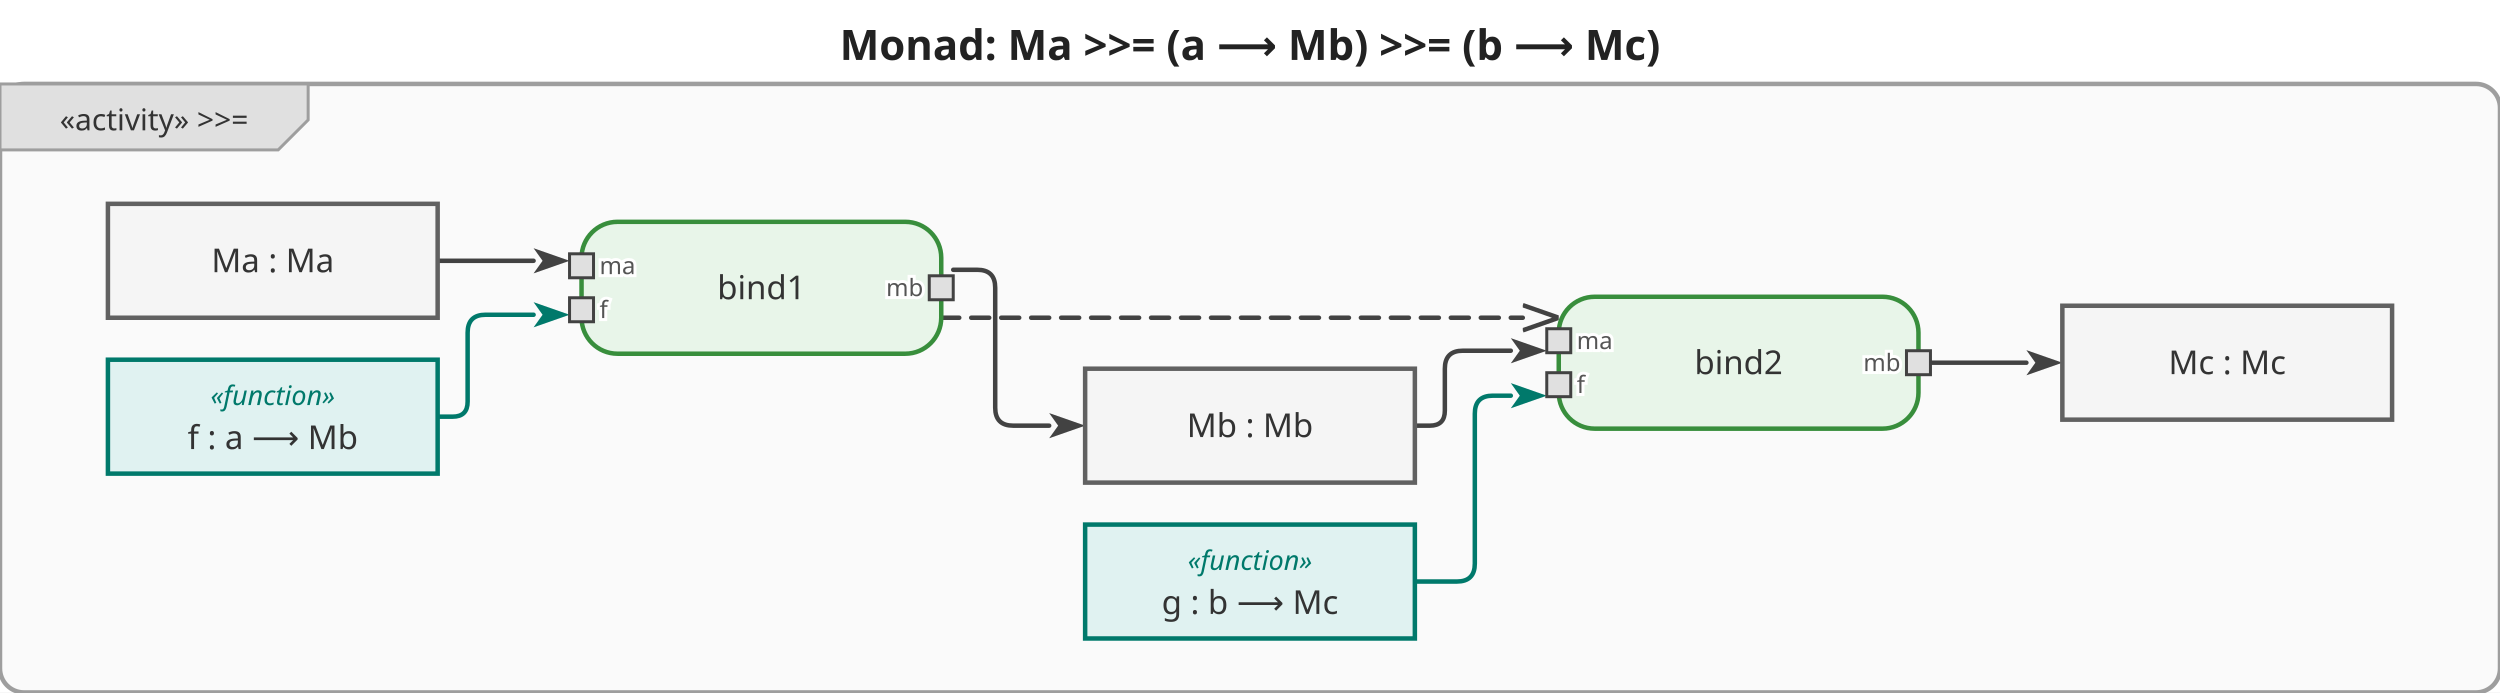
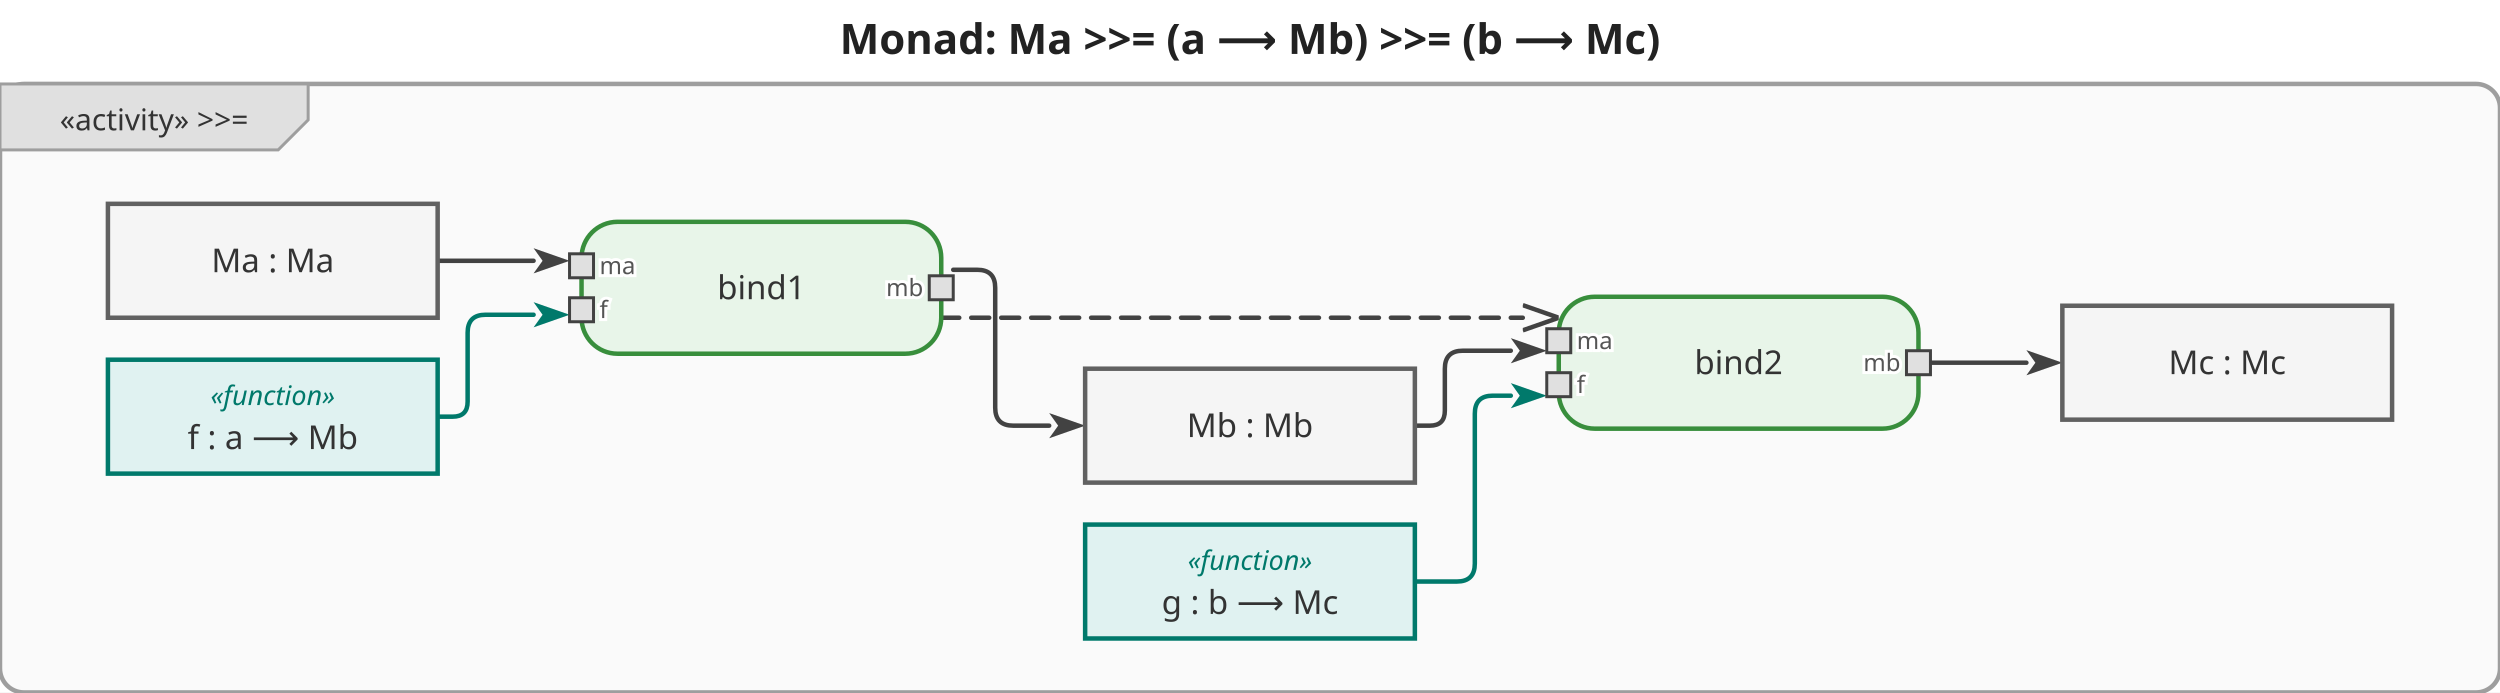
<svg xmlns="http://www.w3.org/2000/svg" viewBox="0 0 834 231" width="834" height="231">
  <defs>
    <marker id="arrowFilled" viewBox="0 0 10 10" refX="0" refY="5" markerWidth="8" markerHeight="8" orient="auto-start-reverse">
      <path d="M0,1.5 L10,5 L0,8.5 L2.5,5 Z" fill="#424242" />
    </marker>
    <marker id="arrowOpen" viewBox="0 0 10 10" refX="0" refY="5" markerWidth="8" markerHeight="8" orient="auto-start-reverse">
      <path d="M0,1.5 L10,5 L0,8.5" fill="none" stroke="#424242" stroke-width="1.25" />
    </marker>
    <marker id="arrowHof" viewBox="0 0 10 10" refX="0" refY="5" markerWidth="8" markerHeight="8" orient="auto-start-reverse">
      <path d="M0,1.5 L10,5 L0,8.5 L2.5,5 Z" fill="#00796b" />
    </marker>
  </defs>
  <rect width="834" height="231" fill="white" />
-   <text x="417" y="20" text-anchor="middle" font-size="14" font-weight="bold" font-family="sans-serif" fill="#222">Monad: Ma &gt;&gt;= (a ⟶ Mb) &gt;&gt;= (b ⟶ Mc)</text>
+   <text x="417" y="18" text-anchor="middle" font-size="14" font-weight="bold" font-family="sans-serif" fill="#222">Monad: Ma &gt;&gt;= (a ⟶ Mb) &gt;&gt;= (b ⟶ Mc)</text>
  <g transform="translate(0,28)">
    <rect x="0" y="0" width="834" height="203" rx="8" fill="#fafafa" stroke="#9e9e9e" stroke-width="1.5" />
    <g class="diagram-frame-tab tab-activity">
      <path d="M0,0 L102.8,0 L102.8,12 L92.8,22 L0,22 Z" fill="#e0e0e0" stroke="#9e9e9e" stroke-width="1" />
      <text x="51.4" y="12" text-anchor="middle" font-size="10" font-family="sans-serif" dominant-baseline="middle" fill="#333">«activity» &gt;&gt;=</text>
    </g>
    <g class="edge">
      <path d="M146.0,59.0 L178.0,59.0" fill="none" stroke="#424242" stroke-width="1.5" stroke-linejoin="round" stroke-linecap="round" marker-end="url(#arrowFilled)" />
    </g>
    <g class="edge hof-edge">
      <path d="M146.0,111.0 L151.0,111.0 Q156.0,111.0 156.0,106.0 L156.0,83.0 Q156.0,77.0 162.0,77.0 L178.0,77.0" fill="none" stroke="#00796b" stroke-width="1.5" stroke-linejoin="round" stroke-linecap="round" marker-end="url(#arrowHof)" />
    </g>
    <g class="edge">
      <path d="M318.0,62.0 L326.0,62.0 Q332.0,62.0 332.0,68.0 L332.0,108.0 Q332.0,114.0 338.0,114.0 L350.0,114.0" fill="none" stroke="#424242" stroke-width="1.5" stroke-linejoin="round" stroke-linecap="round" marker-end="url(#arrowFilled)" />
    </g>
    <g class="edge">
      <path d="M472.0,114.0 L477.0,114.0 Q482.0,114.0 482.0,109.0 L482.0,95.0 Q482.0,89.0 488.0,89.0 L504.0,89.0" fill="none" stroke="#424242" stroke-width="1.5" stroke-linejoin="round" stroke-linecap="round" marker-end="url(#arrowFilled)" />
    </g>
    <g class="edge hof-edge">
      <path d="M472.0,166.0 L486.0,166.0 Q492.0,166.0 492.0,160.0 L492.0,110.0 Q492.0,104.0 498.0,104.0 L504.0,104.0" fill="none" stroke="#00796b" stroke-width="1.5" stroke-linejoin="round" stroke-linecap="round" marker-end="url(#arrowHof)" />
    </g>
    <g class="edge">
      <path d="M644.0,93.0 L676.0,93.0" fill="none" stroke="#424242" stroke-width="1.5" stroke-linejoin="round" stroke-linecap="round" marker-end="url(#arrowFilled)" />
    </g>
    <g class="edge">
      <path d="M314.0,78.0 L508.0,78.0" fill="none" stroke="#424242" stroke-width="1.5" stroke-linejoin="round" stroke-linecap="round" marker-end="url(#arrowOpen)" stroke-dasharray="6,4" />
    </g>
    <g class="action-node">
      <rect x="194" y="46" width="120" height="44" rx="12" fill="#e8f5e9" stroke="#388e3c" stroke-width="1.5" />
      <text class="action-label" x="254" y="68" text-anchor="middle" font-size="11" font-family="sans-serif" dominant-baseline="middle" fill="#333">bind1</text>
      <g class="pin pin-in">
        <rect x="190" y="56.667" width="8" height="8" fill="#e0e0e0" stroke="#424242" stroke-width="1" />
        <text x="200" y="60.667" text-anchor="start" font-size="8" font-family="sans-serif" dominant-baseline="middle" fill="#555" stroke="white" stroke-width="2" paint-order="stroke fill">ma</text>
      </g>
      <g class="pin pin-in">
        <rect x="190" y="71.333" width="8" height="8" fill="#e0e0e0" stroke="#424242" stroke-width="1" />
        <text x="200" y="75.333" text-anchor="start" font-size="8" font-family="sans-serif" dominant-baseline="middle" fill="#555" stroke="white" stroke-width="2" paint-order="stroke fill">f</text>
      </g>
      <g class="pin pin-out">
        <rect x="310" y="64" width="8" height="8" fill="#e0e0e0" stroke="#424242" stroke-width="1" />
        <text x="308" y="68" text-anchor="end" font-size="8" font-family="sans-serif" dominant-baseline="middle" fill="#555" stroke="white" stroke-width="2" paint-order="stroke fill">mb</text>
      </g>
    </g>
    <g class="action-node">
      <rect x="520" y="71" width="120" height="44" rx="12" fill="#e8f5e9" stroke="#388e3c" stroke-width="1.5" />
      <text class="action-label" x="580" y="93" text-anchor="middle" font-size="11" font-family="sans-serif" dominant-baseline="middle" fill="#333">bind2</text>
      <g class="pin pin-in">
        <rect x="516" y="81.667" width="8" height="8" fill="#e0e0e0" stroke="#424242" stroke-width="1" />
        <text x="526" y="85.667" text-anchor="start" font-size="8" font-family="sans-serif" dominant-baseline="middle" fill="#555" stroke="white" stroke-width="2" paint-order="stroke fill">ma</text>
      </g>
      <g class="pin pin-in">
        <rect x="516" y="96.333" width="8" height="8" fill="#e0e0e0" stroke="#424242" stroke-width="1" />
        <text x="526" y="100.333" text-anchor="start" font-size="8" font-family="sans-serif" dominant-baseline="middle" fill="#555" stroke="white" stroke-width="2" paint-order="stroke fill">f</text>
      </g>
      <g class="pin pin-out">
        <rect x="636" y="89" width="8" height="8" fill="#e0e0e0" stroke="#424242" stroke-width="1" />
        <text x="634" y="93" text-anchor="end" font-size="8" font-family="sans-serif" dominant-baseline="middle" fill="#555" stroke="white" stroke-width="2" paint-order="stroke fill">mb</text>
      </g>
    </g>
    <g class="object-node">
      <rect x="36" y="40" width="110" height="38" fill="#f5f5f5" stroke="#616161" stroke-width="1.5" />
      <text x="91" y="59" text-anchor="middle" font-size="11" font-family="sans-serif" dominant-baseline="middle" fill="#333">Ma : Ma</text>
    </g>
    <g class="object-node hof">
      <rect x="36" y="92" width="110" height="38" fill="#e0f2f1" stroke="#00796b" stroke-width="1.5" />
      <text x="91" y="104" text-anchor="middle" font-size="9" font-style="italic" font-family="sans-serif" dominant-baseline="middle" fill="#00796b">«function»</text>
      <text x="91" y="118" text-anchor="middle" font-size="11" font-family="sans-serif" dominant-baseline="middle" fill="#333">f : a ⟶ Mb</text>
    </g>
    <g class="object-node hof">
      <rect x="362" y="147" width="110" height="38" fill="#e0f2f1" stroke="#00796b" stroke-width="1.5" />
      <text x="417" y="159" text-anchor="middle" font-size="9" font-style="italic" font-family="sans-serif" dominant-baseline="middle" fill="#00796b">«function»</text>
      <text x="417" y="173" text-anchor="middle" font-size="11" font-family="sans-serif" dominant-baseline="middle" fill="#333">g : b ⟶ Mc</text>
    </g>
    <g class="object-node">
      <rect x="362" y="95" width="110" height="38" fill="#f5f5f5" stroke="#616161" stroke-width="1.5" />
      <text x="417" y="114" text-anchor="middle" font-size="11" font-family="sans-serif" dominant-baseline="middle" fill="#333">Mb : Mb</text>
    </g>
    <g class="object-node">
      <rect x="688" y="74" width="110" height="38" fill="#f5f5f5" stroke="#616161" stroke-width="1.5" />
      <text x="743" y="93" text-anchor="middle" font-size="11" font-family="sans-serif" dominant-baseline="middle" fill="#333">Mc : Mc</text>
    </g>
  </g>
</svg>
